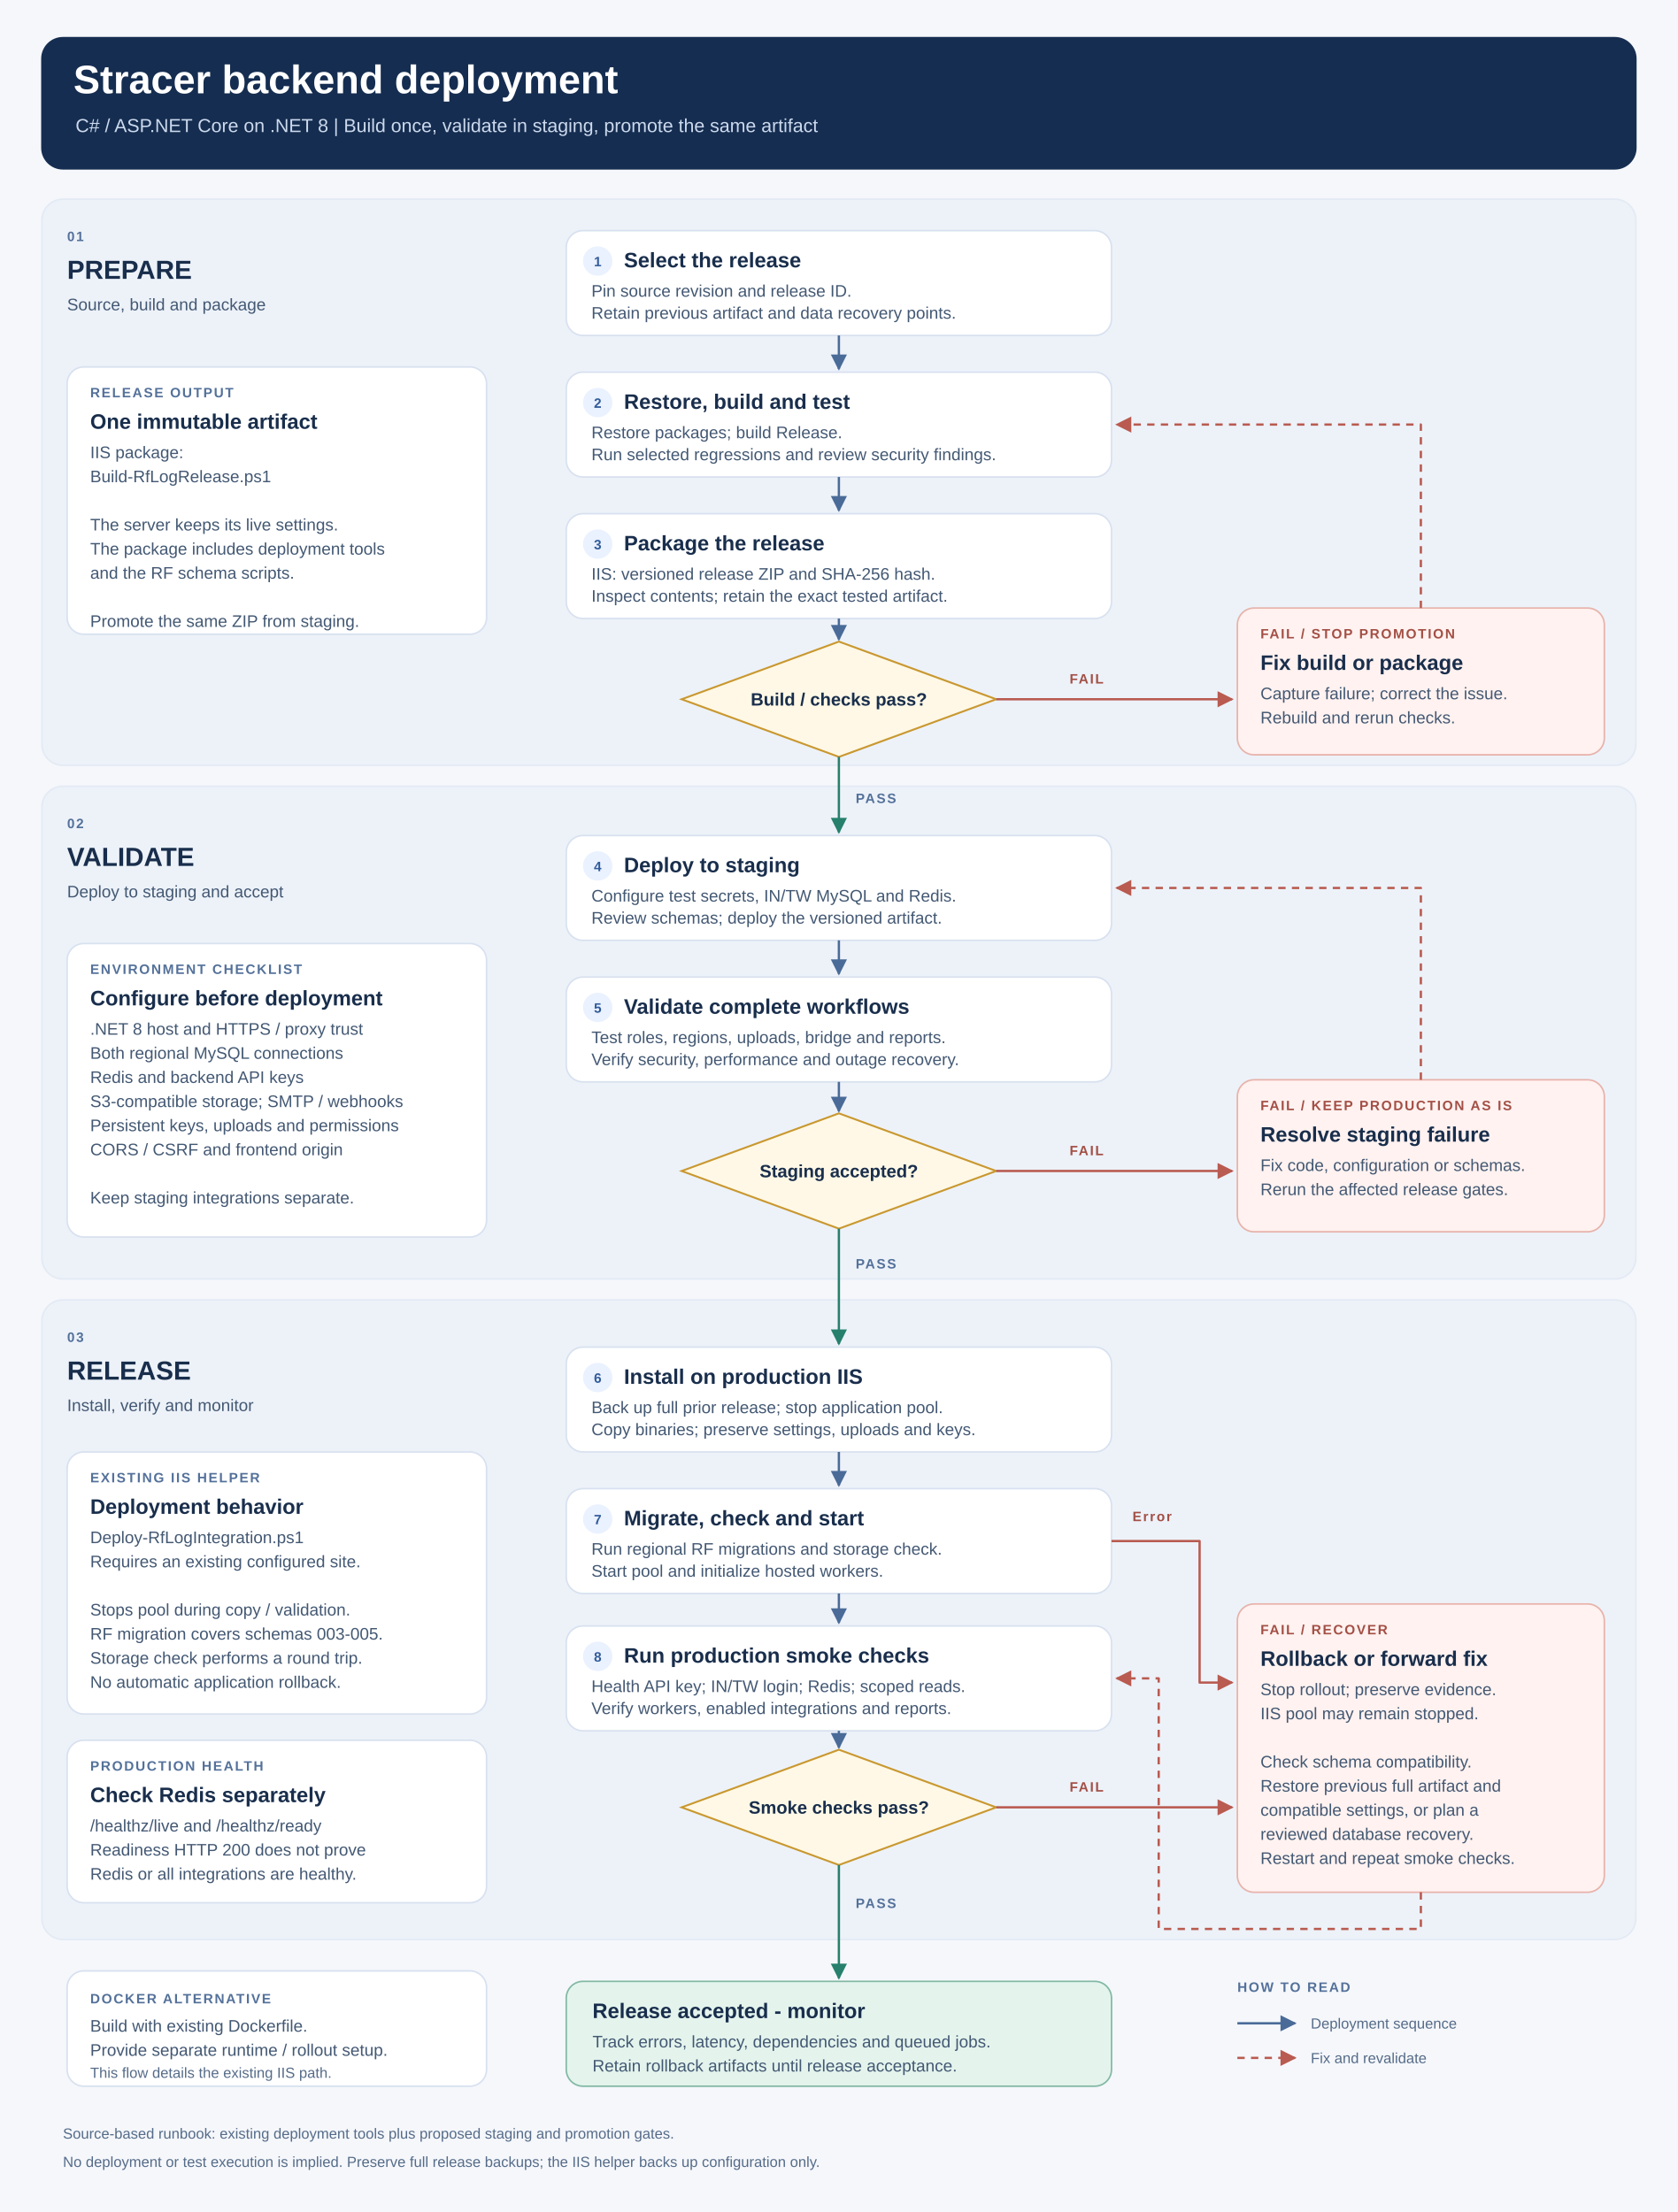
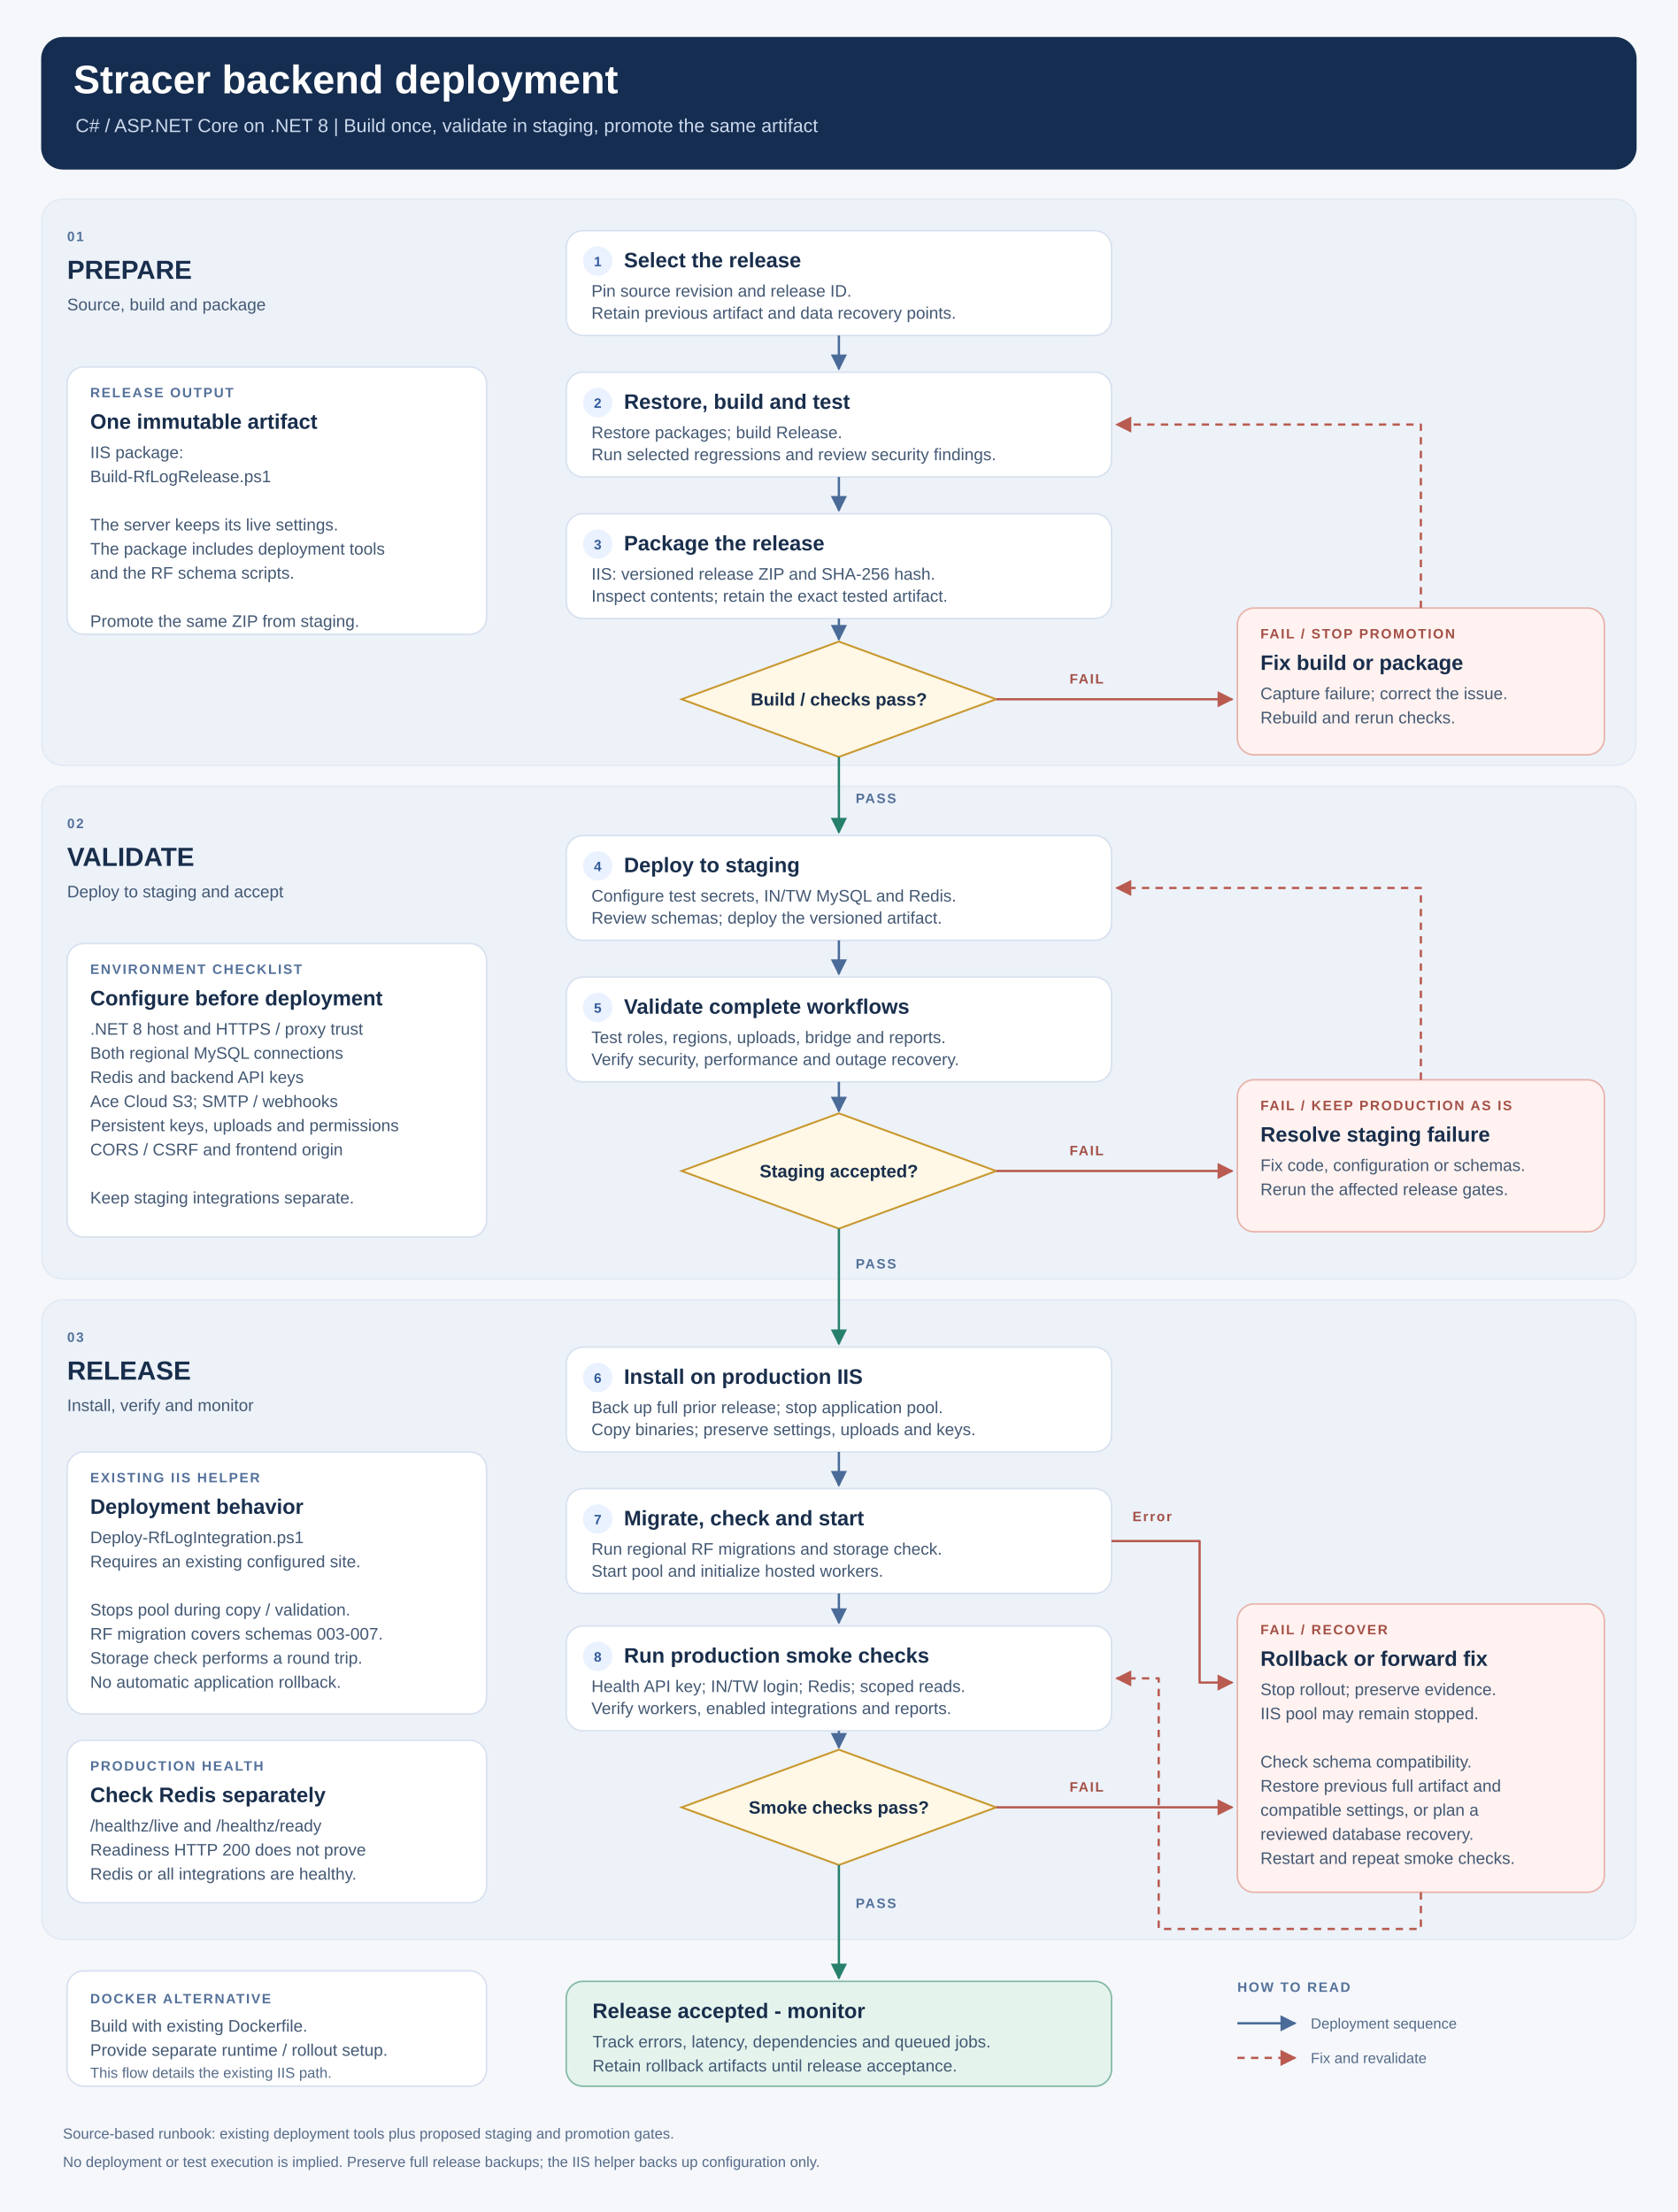
<svg xmlns="http://www.w3.org/2000/svg" width="1600" height="2110" viewBox="0 0 1600 2110" role="img" aria-labelledby="title desc">
  <defs>
    <marker id="blue" viewBox="0 0 10 10" refX="9" refY="5" markerWidth="7" markerHeight="7" orient="auto">
      <path d="M0 0 10 5 0 10Z" fill="#4a6b98" />
    </marker>
    <marker id="red" viewBox="0 0 10 10" refX="9" refY="5" markerWidth="7" markerHeight="7" orient="auto">
      <path d="M0 0 10 5 0 10Z" fill="#b95b50" />
    </marker>
    <marker id="green" viewBox="0 0 10 10" refX="9" refY="5" markerWidth="7" markerHeight="7" orient="auto">
      <path d="M0 0 10 5 0 10Z" fill="#26806c" />
    </marker>
    <style>text{font-family:Segoe UI,Arial,sans-serif;fill:#192e4c}.title{font-size:38px;font-weight:700;letter-spacing:-.5px}.subtitle{font-size:18px;fill:#556b88}.head{font-size:20px;font-weight:650}.body{font-size:16px;fill:#435873}.label{font-size:13px;font-weight:700;letter-spacing:1.4px;fill:#54719a}.redlabel{font-size:13px;font-weight:700;letter-spacing:1.4px;fill:#a34f45}.phase{font-size:25px;font-weight:700}.number{font-size:13px;font-weight:700;fill:#315c99}.gate{font-size:17px;font-weight:650}.small{font-size:14px;fill:#556b88}.link{fill:none;stroke-width:2.2;stroke-linejoin:round}.blue{stroke:#4a6b98}.red{stroke:#b95b50}.green{stroke:#26806c}</style>
  </defs>
  <rect width="1600" height="2110" fill="#f5f7fb" />
  <rect x="40" y="36" width="1520" height="125" rx="20" fill="#152d50" stroke="#152d50" stroke-width="1.5" />
  <text x="70" y="89" style="font-family:Segoe UI,Arial,sans-serif;font-size:38px;font-weight:700;fill:white">Stracer backend deployment</text>
  <text x="72" y="126" style="font-family:Segoe UI,Arial,sans-serif;font-size:18px;fill:#ccd9ed">C# / ASP.NET Core on .NET 8   |   Build once, validate in staging, promote the same artifact</text>
  <rect x="40" y="190" width="1520" height="540" rx="20" fill="#edf2f9" stroke="#e3eaf4" stroke-width="1.5" />
  <text x="64" y="230" class="label">01</text>
  <text x="64" y="266" class="phase">PREPARE</text>
  <text x="64" y="296" class="body">Source, build and package</text>
  <rect x="40" y="750" width="1520" height="470" rx="20" fill="#edf2f9" stroke="#e3eaf4" stroke-width="1.5" />
  <text x="64" y="790" class="label">02</text>
  <text x="64" y="826" class="phase">VALIDATE</text>
  <text x="64" y="856" class="body">Deploy to staging and accept</text>
  <rect x="40" y="1240" width="1520" height="610" rx="20" fill="#edf2f9" stroke="#e3eaf4" stroke-width="1.5" />
  <text x="64" y="1280" class="label">03</text>
  <text x="64" y="1316" class="phase">RELEASE</text>
  <text x="64" y="1346" class="body">Install, verify and monitor</text>
  <rect x="540" y="220" width="520" height="100" rx="16" fill="#ffffff" stroke="#d8e1ef" stroke-width="1.5" />
  <circle cx="570" cy="249" r="14" fill="#eaf1ff" />
  <text x="570" y="254" class="number" text-anchor="middle">1</text>
  <text x="595" y="255" class="head">Select the release</text>
  <text x="564" y="283" class="body">Pin source revision and release ID.</text>
  <text x="564" y="304" class="body">Retain previous artifact and data recovery points.</text>
  <path d="M800 320V352" class="link blue" marker-end="url(#blue)" />
  <rect x="540" y="355" width="520" height="100" rx="16" fill="#ffffff" stroke="#d8e1ef" stroke-width="1.5" />
  <circle cx="570" cy="384" r="14" fill="#eaf1ff" />
  <text x="570" y="389" class="number" text-anchor="middle">2</text>
  <text x="595" y="390" class="head">Restore, build and test</text>
  <text x="564" y="418" class="body">Restore packages; build Release.</text>
  <text x="564" y="439" class="body">Run selected regressions and review security findings.</text>
  <path d="M800 455V487" class="link blue" marker-end="url(#blue)" />
  <rect x="540" y="490" width="520" height="100" rx="16" fill="#ffffff" stroke="#d8e1ef" stroke-width="1.5" />
  <circle cx="570" cy="519" r="14" fill="#eaf1ff" />
  <text x="570" y="524" class="number" text-anchor="middle">3</text>
  <text x="595" y="525" class="head">Package the release</text>
  <text x="564" y="553" class="body">IIS: versioned release ZIP and SHA-256 hash.</text>
  <text x="564" y="574" class="body">Inspect contents; retain the exact tested artifact.</text>
  <path d="M800 590V610" class="link blue" marker-end="url(#blue)" />
  <path d="M800 612 L950 667 L800 722 L650 667 Z" fill="#fff8e6" stroke="#c99830" stroke-width="1.8" />
  <text x="800" y="673" class="gate" text-anchor="middle">Build / checks pass?</text>
  <path d="M800 722V794" class="link green" marker-end="url(#green)" />
  <text x="816" y="766" class="label">PASS</text>
  <rect x="540" y="797" width="520" height="100" rx="16" fill="#ffffff" stroke="#d8e1ef" stroke-width="1.5" />
  <circle cx="570" cy="826" r="14" fill="#eaf1ff" />
  <text x="570" y="831" class="number" text-anchor="middle">4</text>
  <text x="595" y="832" class="head">Deploy to staging</text>
  <text x="564" y="860" class="body">Configure test secrets, IN/TW MySQL and Redis.</text>
  <text x="564" y="881" class="body">Review schemas; deploy the versioned artifact.</text>
  <path d="M800 897V929" class="link blue" marker-end="url(#blue)" />
  <rect x="540" y="932" width="520" height="100" rx="16" fill="#ffffff" stroke="#d8e1ef" stroke-width="1.5" />
  <circle cx="570" cy="961" r="14" fill="#eaf1ff" />
  <text x="570" y="966" class="number" text-anchor="middle">5</text>
  <text x="595" y="967" class="head">Validate complete workflows</text>
  <text x="564" y="995" class="body">Test roles, regions, uploads, bridge and reports.</text>
  <text x="564" y="1016" class="body">Verify security, performance and outage recovery.</text>
  <path d="M800 1032V1060" class="link blue" marker-end="url(#blue)" />
  <path d="M800 1062 L950 1117 L800 1172 L650 1117 Z" fill="#fff8e6" stroke="#c99830" stroke-width="1.8" />
  <text x="800" y="1123" class="gate" text-anchor="middle">Staging accepted?</text>
  <path d="M800 1172V1282" class="link green" marker-end="url(#green)" />
  <text x="816" y="1210" class="label">PASS</text>
  <rect x="540" y="1285" width="520" height="100" rx="16" fill="#ffffff" stroke="#d8e1ef" stroke-width="1.5" />
  <circle cx="570" cy="1314" r="14" fill="#eaf1ff" />
  <text x="570" y="1319" class="number" text-anchor="middle">6</text>
  <text x="595" y="1320" class="head">Install on production IIS</text>
  <text x="564" y="1348" class="body">Back up full prior release; stop application pool.</text>
  <text x="564" y="1369" class="body">Copy binaries; preserve settings, uploads and keys.</text>
  <path d="M800 1385V1417" class="link blue" marker-end="url(#blue)" />
  <rect x="540" y="1420" width="520" height="100" rx="16" fill="#ffffff" stroke="#d8e1ef" stroke-width="1.5" />
  <circle cx="570" cy="1449" r="14" fill="#eaf1ff" />
  <text x="570" y="1454" class="number" text-anchor="middle">7</text>
  <text x="595" y="1455" class="head">Migrate, check and start</text>
  <text x="564" y="1483" class="body">Run regional RF migrations and storage check.</text>
  <text x="564" y="1504" class="body">Start pool and initialize hosted workers.</text>
  <path d="M800 1520V1548" class="link blue" marker-end="url(#blue)" />
  <rect x="540" y="1551" width="520" height="100" rx="16" fill="#ffffff" stroke="#d8e1ef" stroke-width="1.5" />
  <circle cx="570" cy="1580" r="14" fill="#eaf1ff" />
  <text x="570" y="1585" class="number" text-anchor="middle">8</text>
  <text x="595" y="1586" class="head">Run production smoke checks</text>
  <text x="564" y="1614" class="body">Health API key; IN/TW login; Redis; scoped reads.</text>
  <text x="564" y="1635" class="body">Verify workers, enabled integrations and reports.</text>
  <path d="M800 1651V1667" class="link blue" marker-end="url(#blue)" />
  <path d="M800 1669 L950 1724 L800 1779 L650 1724 Z" fill="#fff8e6" stroke="#c99830" stroke-width="1.8" />
  <text x="800" y="1730" class="gate" text-anchor="middle">Smoke checks pass?</text>
  <path d="M800 1779V1887" class="link green" marker-end="url(#green)" />
  <text x="816" y="1820" class="label">PASS</text>
  <rect x="540" y="1890" width="520" height="100" rx="16" fill="#e4f4ed" stroke="#83b9a4" stroke-width="1.5" />
  <text x="565" y="1925" class="head">Release accepted - monitor</text>
  <text x="565" y="1953" class="body">Track errors, latency, dependencies and queued jobs.</text>
  <text x="565" y="1976" class="body">Retain rollback artifacts until release acceptance.</text>
  <rect x="1180" y="580" width="350" height="140" rx="16" fill="#fff2f0" stroke="#e7b3ab" stroke-width="1.5" />
  <text x="1202" y="609" class="redlabel">FAIL / STOP PROMOTION</text>
  <text x="1202" y="639" class="head">Fix build or package</text>
  <text x="1202" y="667" class="body">Capture failure; correct the issue.</text>
  <text x="1202" y="690" class="body">Rebuild and rerun checks.</text>
  <path d="M950 667H1175" class="link red" marker-end="url(#red)" />
  <text x="1020" y="652" class="redlabel">FAIL</text>
  <path d="M1355 580V405H1065" class="link red" marker-end="url(#red)" stroke-dasharray="7 6" />
  <rect x="1180" y="1030" width="350" height="145" rx="16" fill="#fff2f0" stroke="#e7b3ab" stroke-width="1.5" />
  <text x="1202" y="1059" class="redlabel">FAIL / KEEP PRODUCTION AS IS</text>
  <text x="1202" y="1089" class="head">Resolve staging failure</text>
  <text x="1202" y="1117" class="body">Fix code, configuration or schemas.</text>
  <text x="1202" y="1140" class="body">Rerun the affected release gates.</text>
  <path d="M950 1117H1175" class="link red" marker-end="url(#red)" />
  <text x="1020" y="1102" class="redlabel">FAIL</text>
  <path d="M1355 1030V847H1065" class="link red" marker-end="url(#red)" stroke-dasharray="7 6" />
  <rect x="1180" y="1530" width="350" height="275" rx="16" fill="#fff2f0" stroke="#e7b3ab" stroke-width="1.5" />
  <text x="1202" y="1559" class="redlabel">FAIL / RECOVER</text>
  <text x="1202" y="1589" class="head">Rollback or forward fix</text>
  <text x="1202" y="1617" class="body">Stop rollout; preserve evidence.</text>
  <text x="1202" y="1640" class="body">IIS pool may remain stopped.</text>
  <text x="1202" y="1663" class="body" />
  <text x="1202" y="1686" class="body">Check schema compatibility.</text>
  <text x="1202" y="1709" class="body">Restore previous full artifact and</text>
  <text x="1202" y="1732" class="body">compatible settings, or plan a</text>
  <text x="1202" y="1755" class="body">reviewed database recovery.</text>
  <text x="1202" y="1778" class="body">Restart and repeat smoke checks.</text>
  <path d="M950 1724H1175" class="link red" marker-end="url(#red)" />
  <text x="1020" y="1709" class="redlabel">FAIL</text>
  <path d="M1060 1470H1144V1605H1175" class="link red" marker-end="url(#red)" />
  <text x="1080" y="1451" class="redlabel">Error</text>
  <path d="M1355 1805V1840H1105V1601H1065" class="link red" marker-end="url(#red)" stroke-dasharray="7 6" />
  <rect x="64" y="350" width="400" height="255" rx="16" fill="#ffffff" stroke="#d8e1ef" stroke-width="1.5" />
  <text x="86" y="379" class="label">RELEASE OUTPUT</text>
  <text x="86" y="409" class="head">One immutable artifact</text>
  <text x="86" y="437" class="body">IIS package:</text>
  <text x="86" y="460" class="body">Build-RfLogRelease.ps1</text>
  <text x="86" y="483" class="body" />
  <text x="86" y="506" class="body">The server keeps its live settings.</text>
  <text x="86" y="529" class="body">The package includes deployment tools</text>
  <text x="86" y="552" class="body">and the RF schema scripts.</text>
  <text x="86" y="575" class="body" />
  <text x="86" y="598" class="body">Promote the same ZIP from staging.</text>
  <rect x="64" y="900" width="400" height="280" rx="16" fill="#ffffff" stroke="#d8e1ef" stroke-width="1.5" />
  <text x="86" y="929" class="label">ENVIRONMENT CHECKLIST</text>
  <text x="86" y="959" class="head">Configure before deployment</text>
  <text x="86" y="987" class="body">.NET 8 host and HTTPS / proxy trust</text>
  <text x="86" y="1010" class="body">Both regional MySQL connections</text>
  <text x="86" y="1033" class="body">Redis and backend API keys</text>
-   <text x="86" y="1056" class="body">S3-compatible storage; SMTP / webhooks</text>
+   <text x="86" y="1056" class="body">Ace Cloud S3; SMTP / webhooks</text>
  <text x="86" y="1079" class="body">Persistent keys, uploads and permissions</text>
  <text x="86" y="1102" class="body">CORS / CSRF and frontend origin</text>
  <text x="86" y="1125" class="body" />
  <text x="86" y="1148" class="body">Keep staging integrations separate.</text>
  <rect x="64" y="1385" width="400" height="250" rx="16" fill="#ffffff" stroke="#d8e1ef" stroke-width="1.5" />
  <text x="86" y="1414" class="label">EXISTING IIS HELPER</text>
  <text x="86" y="1444" class="head">Deployment behavior</text>
  <text x="86" y="1472" class="body">Deploy-RfLogIntegration.ps1</text>
  <text x="86" y="1495" class="body">Requires an existing configured site.</text>
  <text x="86" y="1518" class="body" />
  <text x="86" y="1541" class="body">Stops pool during copy / validation.</text>
-   <text x="86" y="1564" class="body">RF migration covers schemas 003-005.</text>
+   <text x="86" y="1564" class="body">RF migration covers schemas 003-007.</text>
  <text x="86" y="1587" class="body">Storage check performs a round trip.</text>
  <text x="86" y="1610" class="body">No automatic application rollback.</text>
  <rect x="64" y="1660" width="400" height="155" rx="16" fill="#ffffff" stroke="#d8e1ef" stroke-width="1.5" />
  <text x="86" y="1689" class="label">PRODUCTION HEALTH</text>
  <text x="86" y="1719" class="head">Check Redis separately</text>
  <text x="86" y="1747" class="body">/healthz/live and /healthz/ready</text>
  <text x="86" y="1770" class="body">Readiness HTTP 200 does not prove</text>
  <text x="86" y="1793" class="body">Redis or all integrations are healthy.</text>
  <rect x="64" y="1880" width="400" height="110" rx="16" fill="#ffffff" stroke="#d8e1ef" stroke-width="1.5" />
  <text x="86" y="1911" class="label">DOCKER ALTERNATIVE</text>
  <text x="86" y="1938" class="body">Build with existing Dockerfile.</text>
  <text x="86" y="1961" class="body">Provide separate runtime / rollout setup.</text>
  <text x="86" y="1982" class="small">This flow details the existing IIS path.</text>
  <text x="1180" y="1900" class="label">HOW TO READ</text>
  <path d="M1180 1930H1235" class="link blue" marker-end="url(#blue)" />
  <text x="1250" y="1935" class="small">Deployment sequence</text>
  <path d="M1180 1963H1235" class="link red" marker-end="url(#red)" stroke-dasharray="7 6" />
  <text x="1250" y="1968" class="small">Fix and revalidate</text>
  <text x="60" y="2040" class="small">Source-based runbook: existing deployment tools plus proposed staging and promotion gates.</text>
  <text x="60" y="2067" class="small">No deployment or test execution is implied. Preserve full release backups; the IIS helper backs up configuration only.</text>
</svg>
